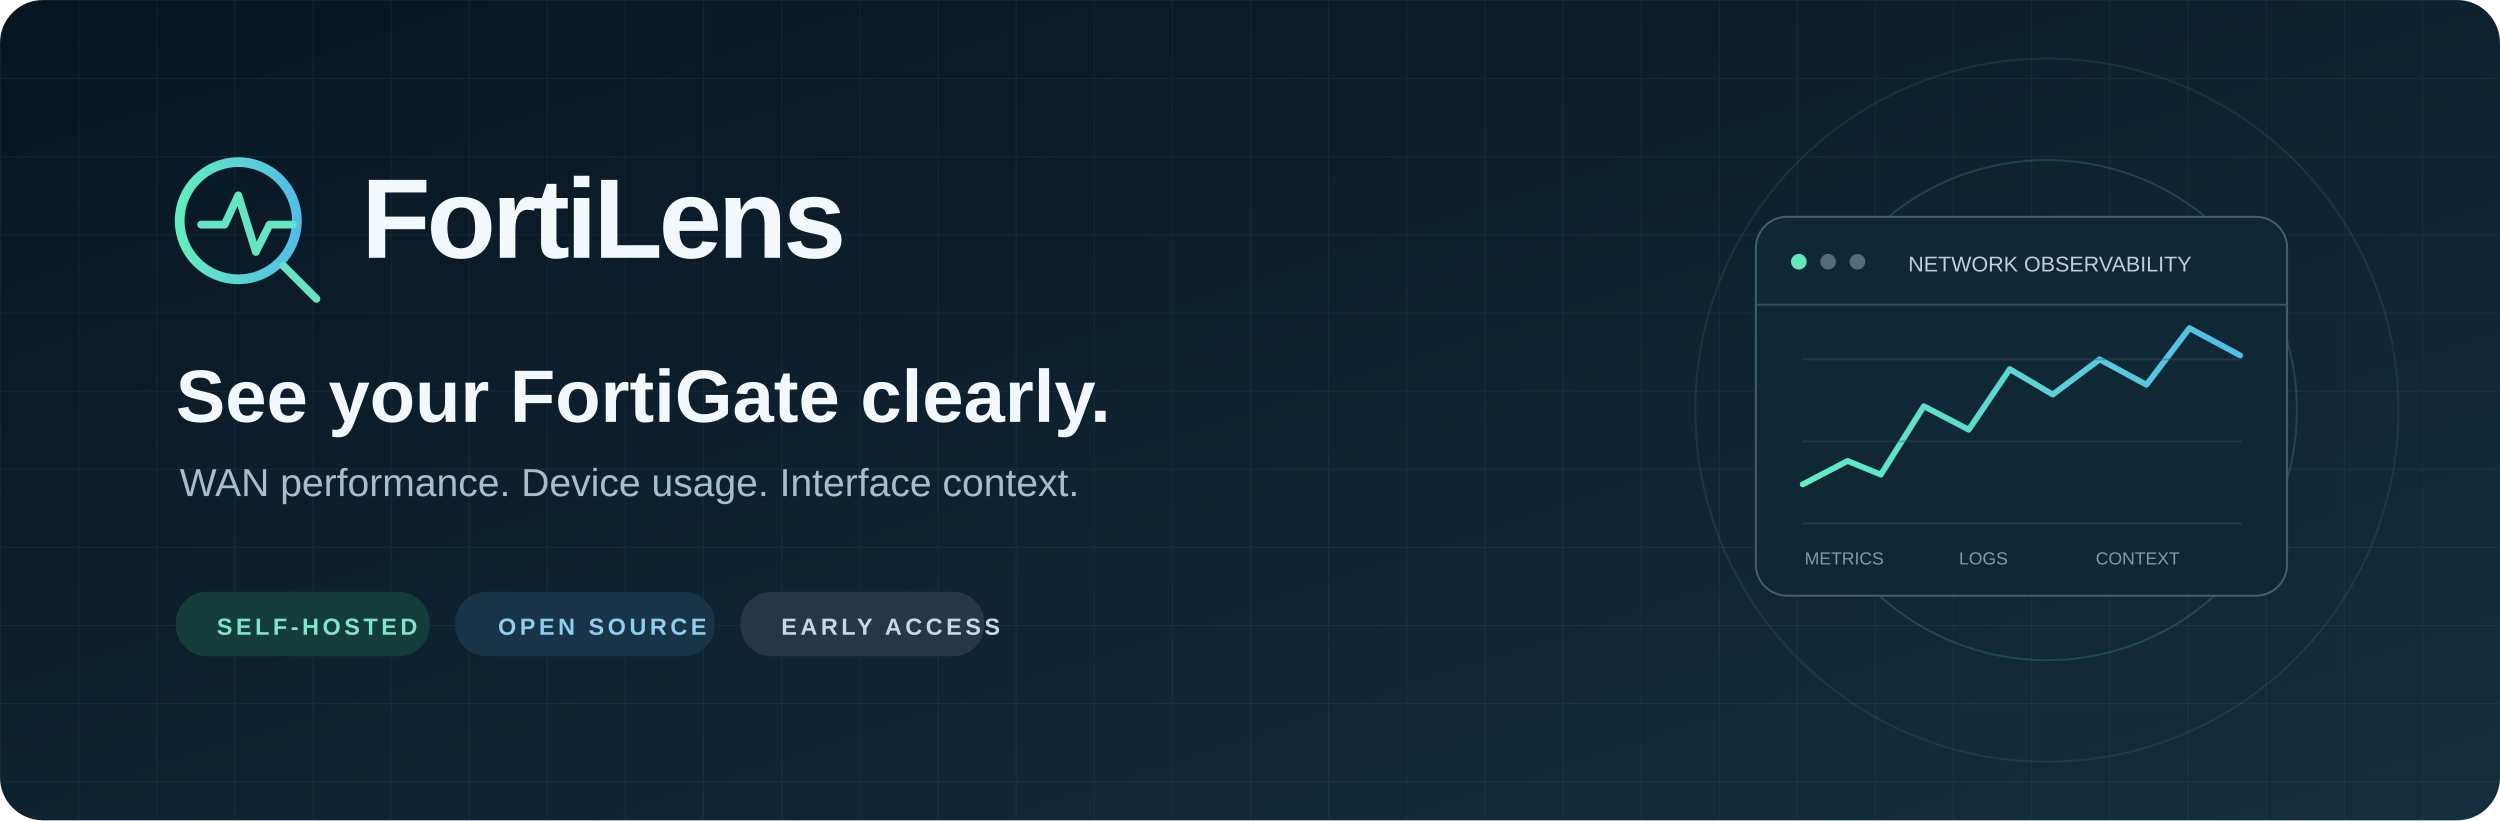
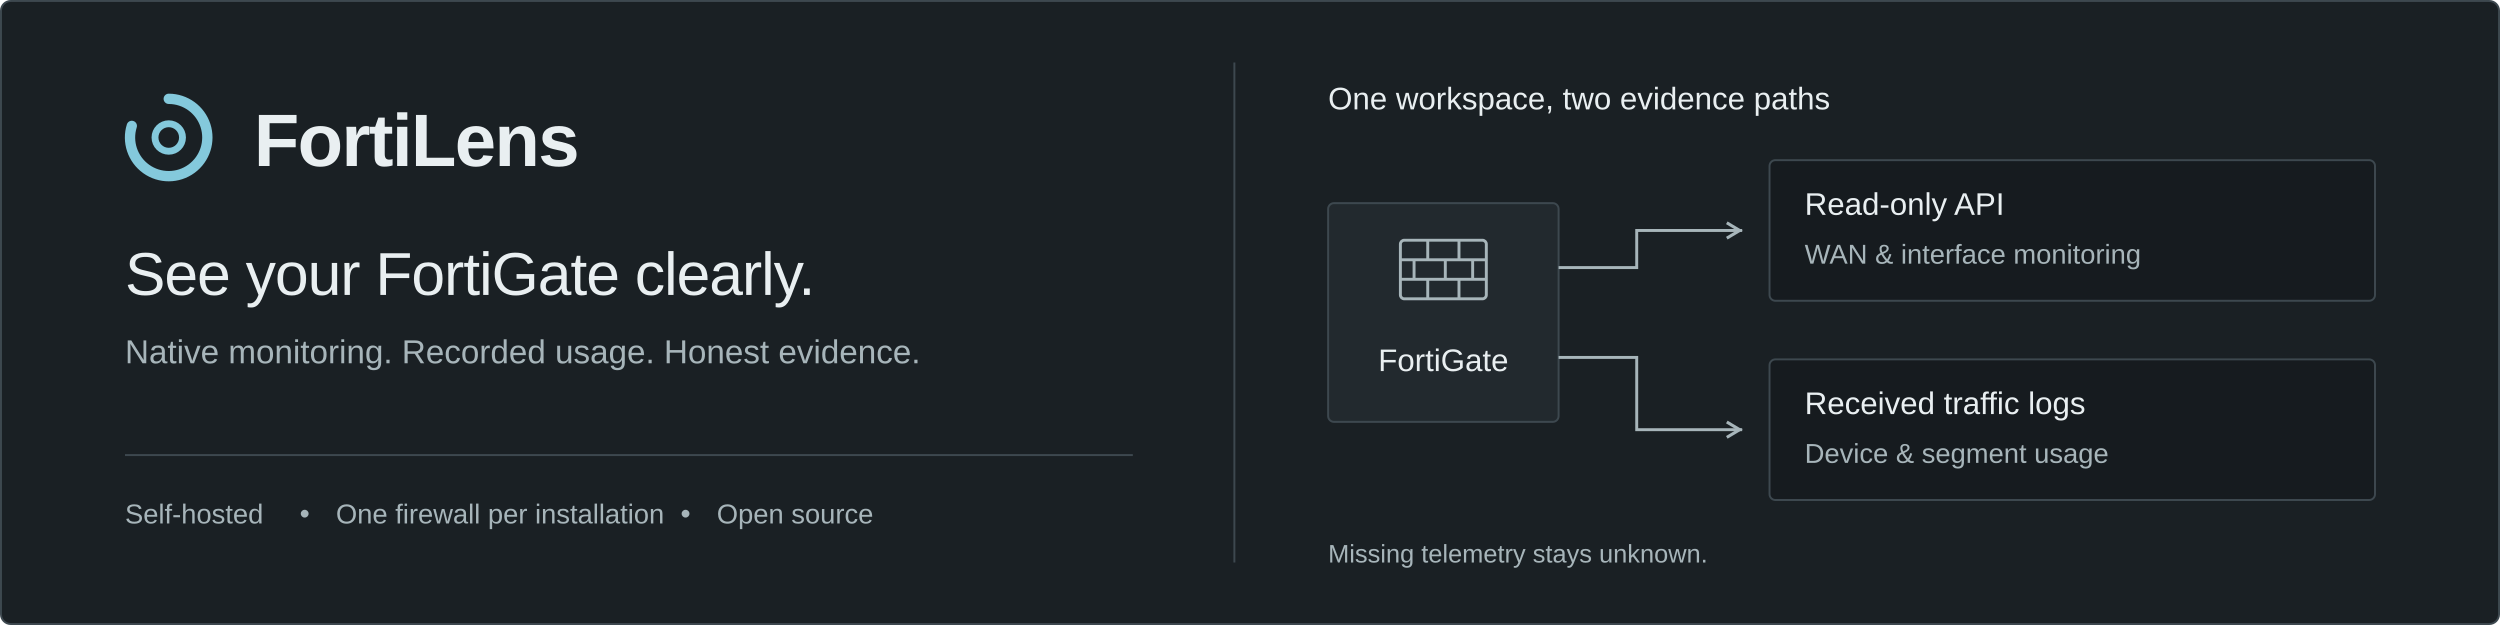
- <svg xmlns="http://www.w3.org/2000/svg" width="1280" height="420" viewBox="0 0 1280 420" role="img" aria-labelledby="title desc">
+ <svg xmlns="http://www.w3.org/2000/svg" width="1280" height="320" viewBox="0 0 1280 320" role="img" aria-labelledby="title desc">
  <defs>
-     <linearGradient id="bg" x2="1" y2="1">
-       <stop stop-color="#081522" />
-       <stop offset="1" stop-color="#142e3e" />
-     </linearGradient>
-     <linearGradient id="mint">
-       <stop stop-color="#63edbf" />
-       <stop offset="1" stop-color="#52bce8" />
-     </linearGradient>
-     <pattern id="grid" width="40" height="40" patternUnits="userSpaceOnUse">
-       <path d="M40 0H0V40" fill="none" stroke="#a0d8eb" stroke-opacity=".06" />
-     </pattern>
+     <marker id="arrow" viewBox="0 0 8 8" refX="7" refY="4" markerWidth="7" markerHeight="7" orient="auto">
+       <path d="m1 1 5 3-5 3" fill="none" stroke="#a7b5ba" stroke-width="1.2" />
+     </marker>
  </defs>
-   <rect width="1280" height="420" rx="22" fill="url(#bg)" />
-   <rect width="1280" height="420" rx="22" fill="url(#grid)" />
-   <circle cx="1048" cy="210" r="180" fill="none" stroke="#5ce3bd" stroke-opacity=".1" />
-   <circle cx="1048" cy="210" r="128" fill="none" stroke="#5ce3bd" stroke-opacity=".18" />
-   <g transform="translate(86 77)">
-     <circle cx="36" cy="36" r="30" fill="none" stroke="url(#mint)" stroke-width="5" />
-     <path d="M17 38h12l7-15 9 29 7-14h12M59 59l17 17" fill="none" stroke="#66e5c3" stroke-width="4" stroke-linecap="round" stroke-linejoin="round" />
-   </g>
-   <g font-family="Arial, Helvetica, sans-serif">
-     <text x="185" y="132" fill="#f3f8fc" font-size="58" font-weight="700" letter-spacing="-2">FortiLens</text>
-     <text x="90" y="216" fill="#f3f8fc" font-size="38" font-weight="700">See your FortiGate clearly.</text>
-     <text x="92" y="254" fill="#a5bdcf" font-size="20">WAN performance. Device usage. Interface context.</text>
-     <g font-size="12" letter-spacing="1.8" font-weight="700">
-       <rect x="90" y="303" width="130" height="33" rx="16" fill="#143c3a" />
-       <text x="111" y="325" fill="#7ce6c6">SELF-HOSTED</text>
-       <rect x="233" y="303" width="133" height="33" rx="16" fill="#173448" />
-       <text x="255" y="325" fill="#8fceee">OPEN SOURCE</text>
-       <rect x="379" y="303" width="125" height="33" rx="16" fill="#253646" />
-       <text x="400" y="325" fill="#c7d7e5">EARLY ACCESS</text>
+   <rect x=".5" y=".5" width="1279" height="319" rx="5" fill="#1a2024" stroke="#3d484f" />
+   <path d="M632 32v256" stroke="#3d484f" />
+   <g font-family="'Segoe UI',Arial,sans-serif">
+     <g transform="translate(60 44) scale(2.2)" fill="none" stroke="#84c9dc">
+       <path d="M12 3a9 9 0 1 1-8.6 6.3" stroke-width="2.4" stroke-linecap="round" />
+       <circle cx="12" cy="12" r="3.2" stroke-width="1.6" />
    </g>
-   </g>
-   <g transform="translate(899 111)">
-     <rect width="272" height="194" rx="16" fill="#102735" stroke="#426073" />
-     <path d="M0 45h272" stroke="#35505f" />
-     <circle cx="22" cy="23" r="4" fill="#63e7bd" />
-     <circle cx="37" cy="23" r="4" fill="#526b7d" />
-     <circle cx="52" cy="23" r="4" fill="#526b7d" />
-     <text x="78" y="28" fill="#bbd0df" font-family="Arial" font-size="11">NETWORK OBSERVABILITY</text>
-     <path d="M24 137l23-12 17 7 22-35 23 12 21-31 22 13 24-18 24 13 22-29 26 14" fill="none" stroke="url(#mint)" stroke-width="3" stroke-linecap="round" stroke-linejoin="round" />
-     <path d="M24 157h225M24 115h225M24 73h225" stroke="#385363" stroke-opacity=".4" />
-     <text x="25" y="178" fill="#7f9bad" font-family="Arial" font-size="9">METRICS</text>
-     <text x="104" y="178" fill="#7f9bad" font-family="Arial" font-size="9">LOGS</text>
-     <text x="174" y="178" fill="#7f9bad" font-family="Arial" font-size="9">CONTEXT</text>
+     <text x="130" y="85" fill="#e9eff1" font-size="38" font-weight="600" letter-spacing="-.8">FortiLens</text>
+     <text x="64" y="151" fill="#e9eff1" font-size="31" font-weight="500" letter-spacing="-.5">See your FortiGate clearly.</text>
+     <text x="64" y="186" fill="#a7b5ba" font-size="17">Native monitoring. Recorded usage. Honest evidence.</text>
+     <path d="M64 233h516" stroke="#3d484f" />
+     <text x="64" y="268" fill="#a7b5ba" font-size="14">Self-hosted</text>
+     <circle cx="156" cy="263" r="2" fill="#a7b5ba" />
+     <text x="172" y="268" fill="#a7b5ba" font-size="14">One firewall per installation</text>
+     <circle cx="351" cy="263" r="2" fill="#a7b5ba" />
+     <text x="367" y="268" fill="#a7b5ba" font-size="14">Open source</text>
+     <text x="680" y="56" fill="#e9eff1" font-size="16" font-weight="500">One workspace, two evidence paths</text>
+     <rect x="680" y="104" width="118" height="112" rx="3" fill="#22292e" stroke="#3d484f" />
+     <g transform="translate(717 123)" fill="none" stroke="#a7b5ba" stroke-width="1.5">
+       <rect width="44" height="30" rx="2" />
+       <path d="M0 10h44M0 20h44M14 0v10M30 0v10M7 10v10M23 10v10M37 10v10M14 20v10M30 20v10" />
+     </g>
+     <text x="739" y="190" fill="#e9eff1" font-size="16" font-weight="500" text-anchor="middle">FortiGate</text>
+     <g fill="none" stroke="#a7b5ba" stroke-width="1.5" marker-end="url(#arrow)">
+       <path d="M798 137h40v-19h54" />
+       <path d="M798 183h40v37h54" />
+     </g>
+     <g fill="#161b1f" stroke="#3d484f">
+       <rect x="906" y="82" width="310" height="72" rx="3" />
+       <rect x="906" y="184" width="310" height="72" rx="3" />
+     </g>
+     <text x="924" y="110" fill="#e9eff1" font-size="16" font-weight="500">Read-only API</text>
+     <text x="924" y="135" fill="#a7b5ba" font-size="14">WAN &amp; interface monitoring</text>
+     <text x="924" y="212" fill="#e9eff1" font-size="16" font-weight="500">Received traffic logs</text>
+     <text x="924" y="237" fill="#a7b5ba" font-size="14">Device &amp; segment usage</text>
+     <text x="680" y="288" fill="#a7b5ba" font-size="13">Missing telemetry stays unknown.</text>
  </g>
</svg>
